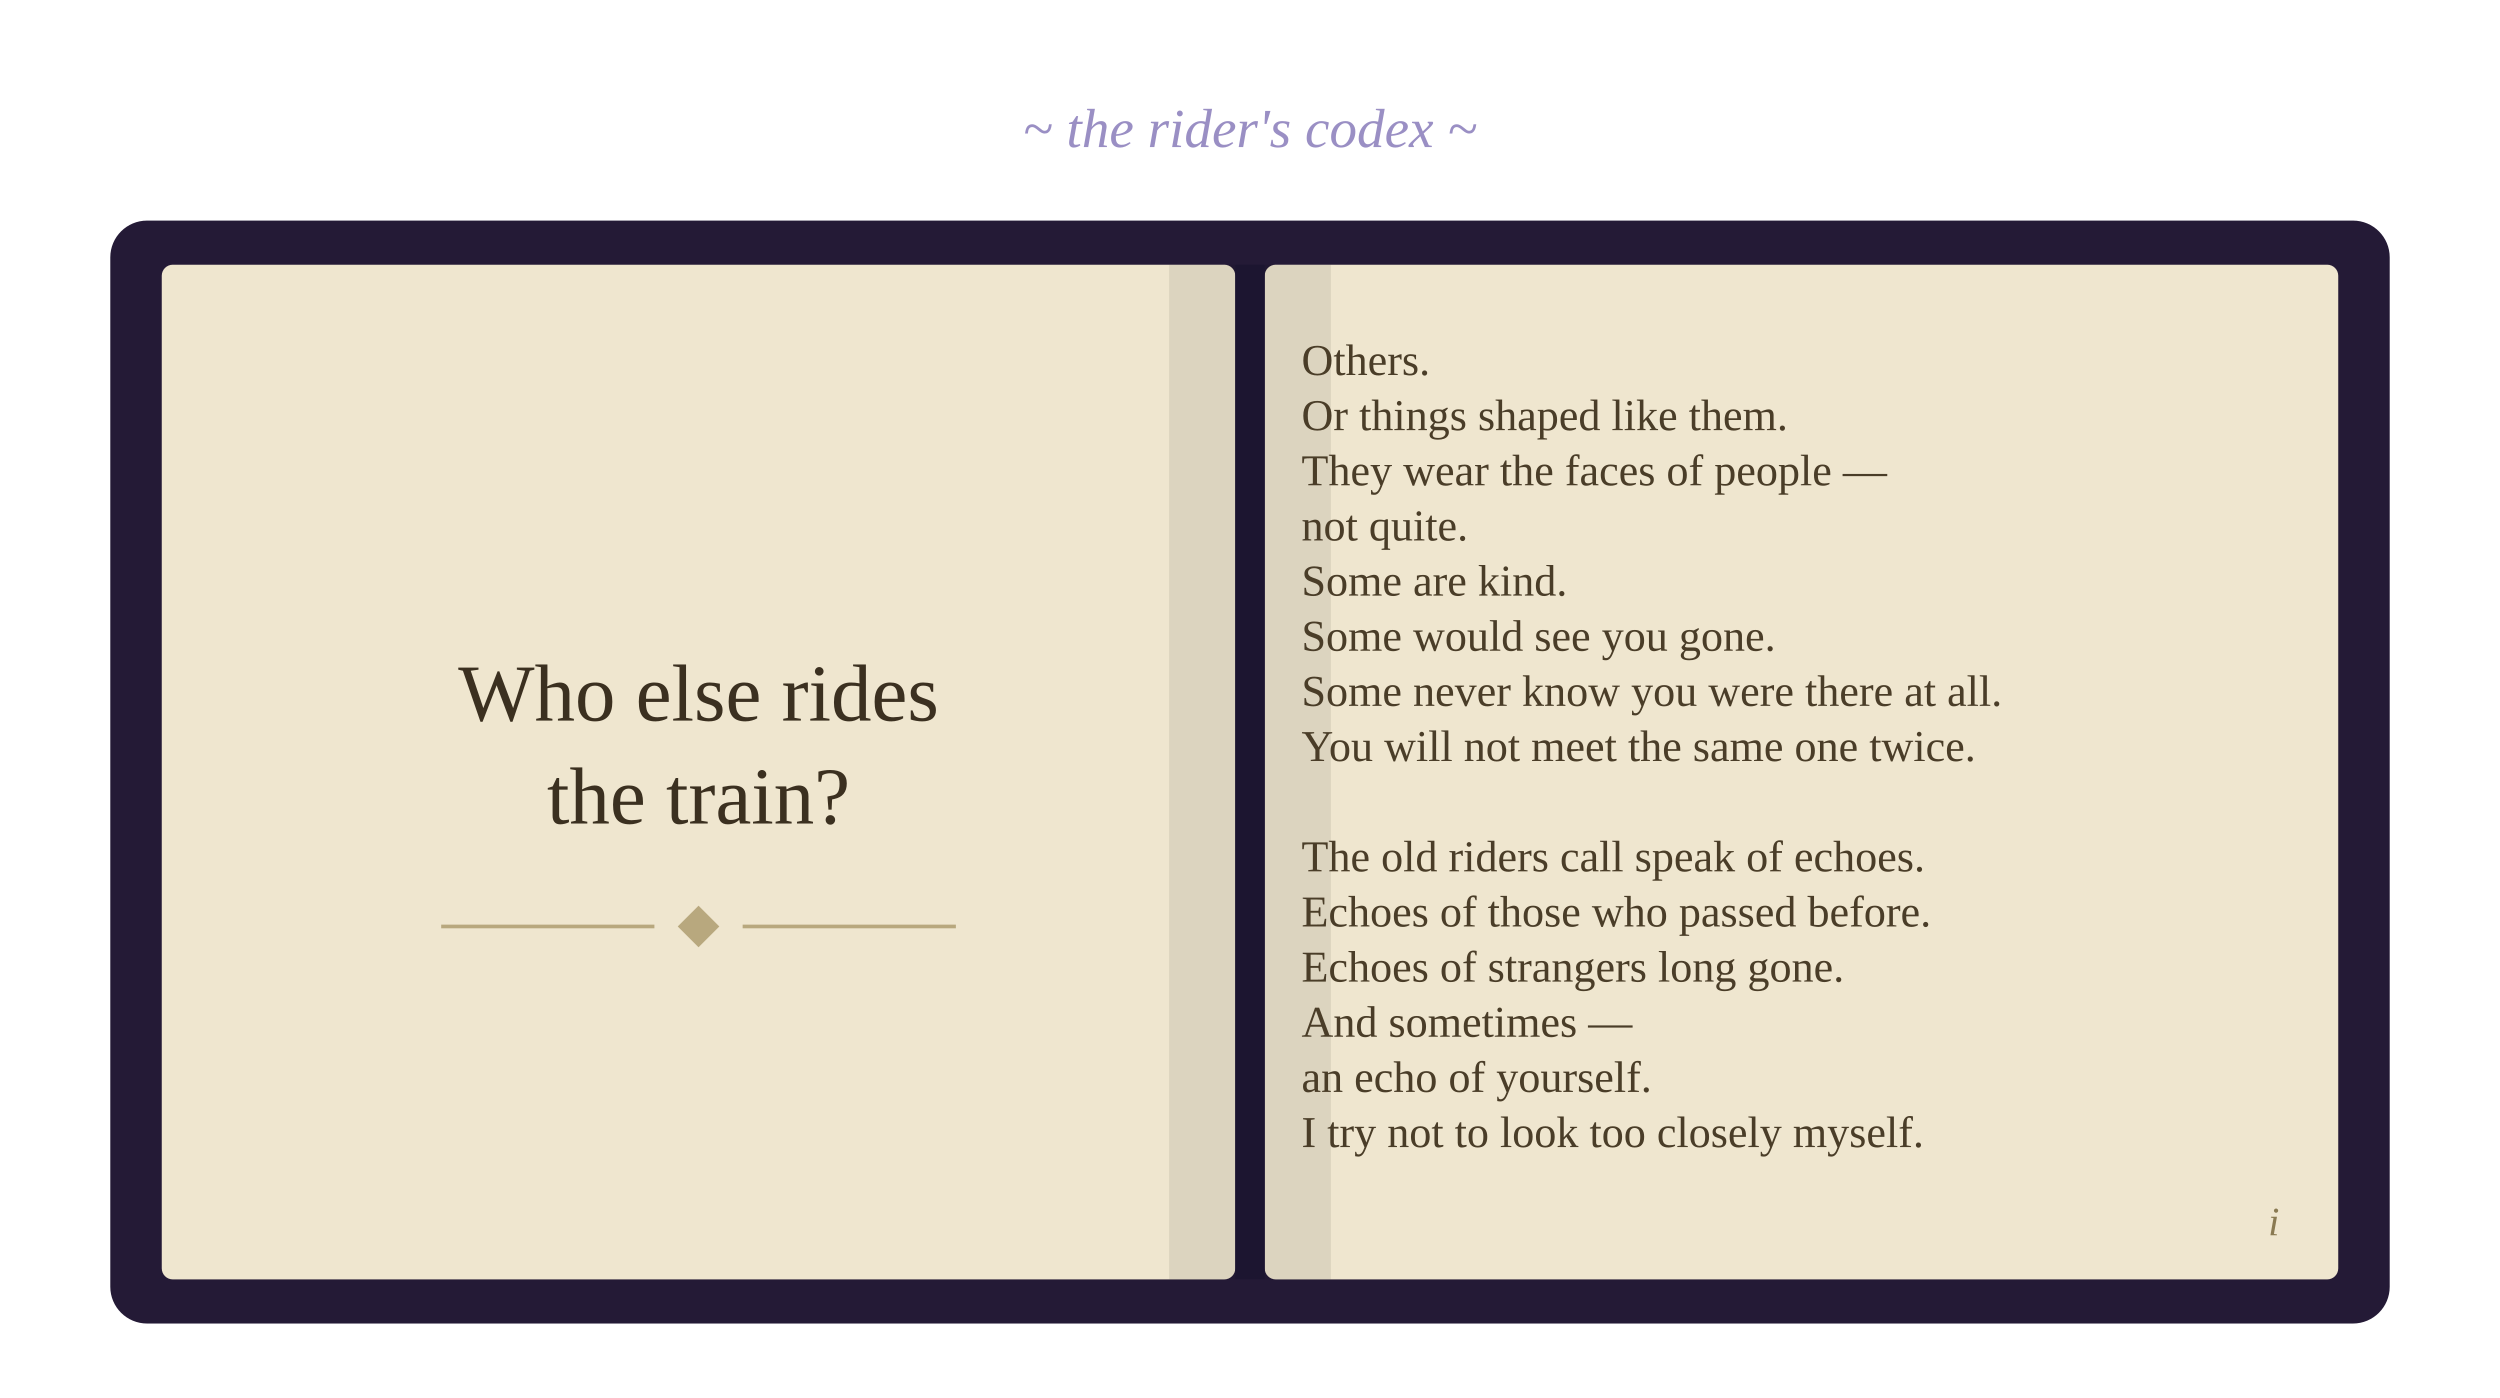
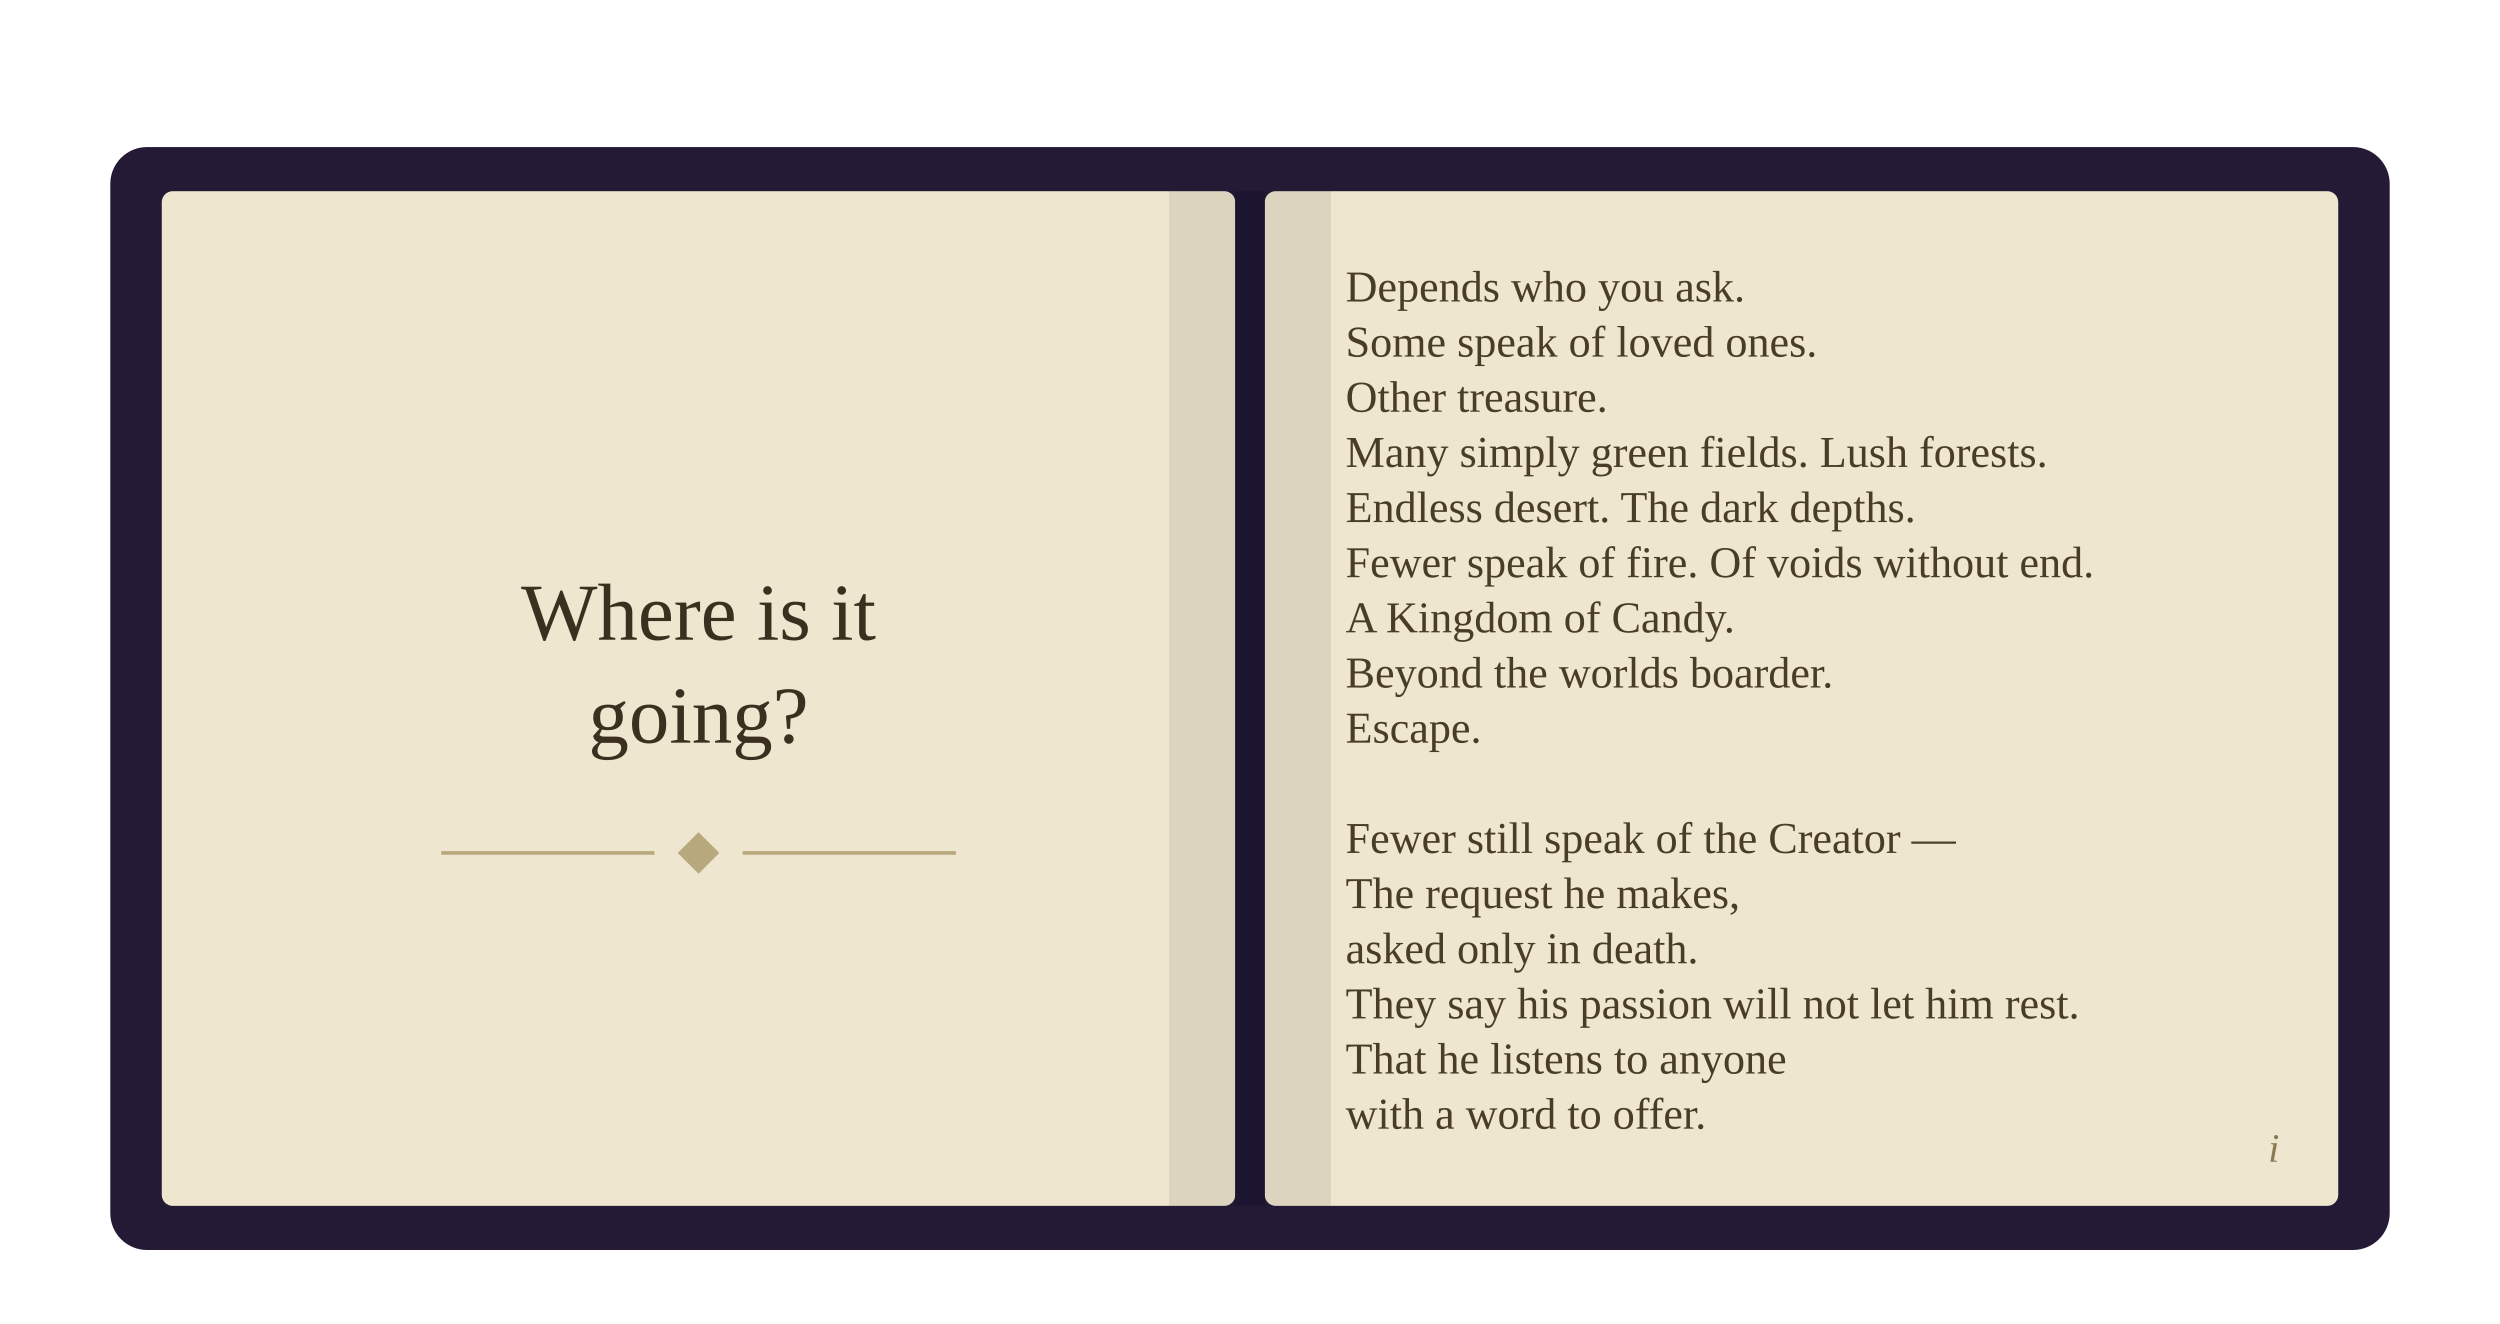
- <svg xmlns="http://www.w3.org/2000/svg" width="100%" viewBox="0 0 680 380" role="img">
-   <text x="340" y="40" text-anchor="middle" font-family="Georgia, 'Times New Roman', serif" font-size="15" font-style="italic" fill="#9a8fc4">~ the rider's codex ~</text>
-   <rect x="30" y="60" width="620" height="300" rx="10" fill="#241a36" />
-   <rect x="44" y="72" width="292" height="276" rx="3" fill="#efe6cf" />
-   <rect x="344" y="72" width="292" height="276" rx="3" fill="#efe6cf" />
-   <rect x="336" y="72" width="8" height="276" fill="#1c1530" />
-   <rect x="318" y="72" width="18" height="276" fill="#000000" opacity="0.08" />
-   <rect x="344" y="72" width="18" height="276" fill="#000000" opacity="0.08" />
-   <text x="190" y="196" text-anchor="middle" font-family="Georgia, 'Times New Roman', serif" font-size="22" font-weight="500" fill="#3b3020">Who else rides</text>
-   <text x="190" y="224" text-anchor="middle" font-family="Georgia, 'Times New Roman', serif" font-size="22" font-weight="500" fill="#3b3020">the train?</text>
-   <line x1="120" y1="252" x2="178" y2="252" stroke="#b8a87e" stroke-width="1" />
-   <rect x="186" y="248" width="8" height="8" fill="#b8a87e" transform="rotate(45 190 252)" />
-   <line x1="202" y1="252" x2="260" y2="252" stroke="#b8a87e" stroke-width="1" />
-   <text x="354" y="102" font-family="Georgia, 'Times New Roman', serif" font-size="12" fill="#4a3d28">Others.</text>
-   <text x="354" y="117" font-family="Georgia, 'Times New Roman', serif" font-size="12" fill="#4a3d28">Or things shaped like them.</text>
-   <text x="354" y="132" font-family="Georgia, 'Times New Roman', serif" font-size="12" fill="#4a3d28">They wear the faces of people —</text>
-   <text x="354" y="147" font-family="Georgia, 'Times New Roman', serif" font-size="12" fill="#4a3d28">not quite.</text>
-   <text x="354" y="162" font-family="Georgia, 'Times New Roman', serif" font-size="12" fill="#4a3d28">Some are kind.</text>
-   <text x="354" y="177" font-family="Georgia, 'Times New Roman', serif" font-size="12" fill="#4a3d28">Some would see you gone.</text>
-   <text x="354" y="192" font-family="Georgia, 'Times New Roman', serif" font-size="12" fill="#4a3d28">Some never know you were there at all.</text>
-   <text x="354" y="207" font-family="Georgia, 'Times New Roman', serif" font-size="12" fill="#4a3d28">You will not meet the same one twice.</text>
-   <text x="354" y="237" font-family="Georgia, 'Times New Roman', serif" font-size="12" fill="#4a3d28">The old riders call speak of echoes.</text>
-   <text x="354" y="252" font-family="Georgia, 'Times New Roman', serif" font-size="12" fill="#4a3d28">Echoes of those who passed before.</text>
-   <text x="354" y="267" font-family="Georgia, 'Times New Roman', serif" font-size="12" fill="#4a3d28">Echoes of strangers long gone.</text>
-   <text x="354" y="282" font-family="Georgia, 'Times New Roman', serif" font-size="12" fill="#4a3d28">And sometimes —</text>
-   <text x="354" y="297" font-family="Georgia, 'Times New Roman', serif" font-size="12" fill="#4a3d28">an echo of yourself.</text>
-   <text x="354" y="312" font-family="Georgia, 'Times New Roman', serif" font-size="12" fill="#4a3d28">I try not to look too closely myself.</text>
-   <text x="620" y="336" text-anchor="end" font-family="Georgia, 'Times New Roman', serif" font-size="11" font-style="italic" fill="#8a7a52">i</text>
+ <svg xmlns="http://www.w3.org/2000/svg" width="100%" viewBox="0 0 680 360" role="img">
+   <rect x="30" y="40" width="620" height="300" rx="10" fill="#241a36" />
+   <rect x="44" y="52" width="292" height="276" rx="3" fill="#efe6cf" />
+   <rect x="344" y="52" width="292" height="276" rx="3" fill="#efe6cf" />
+   <rect x="336" y="52" width="8" height="276" fill="#1c1530" />
+   <rect x="318" y="52" width="18" height="276" fill="#000000" opacity="0.08" />
+   <rect x="344" y="52" width="18" height="276" fill="#000000" opacity="0.08" />
+   <text x="190" y="174" text-anchor="middle" font-family="Georgia, 'Times New Roman', serif" font-size="22" font-weight="500" fill="#3b3020">Where is it</text>
+   <text x="190" y="202" text-anchor="middle" font-family="Georgia, 'Times New Roman', serif" font-size="22" font-weight="500" fill="#3b3020">going?</text>
+   <line x1="120" y1="232" x2="178" y2="232" stroke="#b8a87e" stroke-width="1" />
+   <rect x="186" y="228" width="8" height="8" fill="#b8a87e" transform="rotate(45 190 232)" />
+   <line x1="202" y1="232" x2="260" y2="232" stroke="#b8a87e" stroke-width="1" />
+   <text x="366" y="82" font-family="Georgia, 'Times New Roman', serif" font-size="12" fill="#4a3d28">Depends who you ask.</text>
+   <text x="366" y="97" font-family="Georgia, 'Times New Roman', serif" font-size="12" fill="#4a3d28">Some speak of loved ones.</text>
+   <text x="366" y="112" font-family="Georgia, 'Times New Roman', serif" font-size="12" fill="#4a3d28">Other treasure.</text>
+   <text x="366" y="127" font-family="Georgia, 'Times New Roman', serif" font-size="12" fill="#4a3d28">Many simply green fields. Lush forests.</text>
+   <text x="366" y="142" font-family="Georgia, 'Times New Roman', serif" font-size="12" fill="#4a3d28">Endless desert. The dark depths.</text>
+   <text x="366" y="157" font-family="Georgia, 'Times New Roman', serif" font-size="12" fill="#4a3d28">Fewer speak of fire. Of voids without end.</text>
+   <text x="366" y="172" font-family="Georgia, 'Times New Roman', serif" font-size="12" fill="#4a3d28">A Kingdom of Candy.</text>
+   <text x="366" y="187" font-family="Georgia, 'Times New Roman', serif" font-size="12" fill="#4a3d28">Beyond the worlds boarder.</text>
+   <text x="366" y="202" font-family="Georgia, 'Times New Roman', serif" font-size="12" fill="#4a3d28">Escape.</text>
+   <text x="366" y="232" font-family="Georgia, 'Times New Roman', serif" font-size="12" fill="#4a3d28">Fewer still speak of the Creator —</text>
+   <text x="366" y="247" font-family="Georgia, 'Times New Roman', serif" font-size="12" fill="#4a3d28">The request he makes,</text>
+   <text x="366" y="262" font-family="Georgia, 'Times New Roman', serif" font-size="12" fill="#4a3d28">asked only in death.</text>
+   <text x="366" y="277" font-family="Georgia, 'Times New Roman', serif" font-size="12" fill="#4a3d28">They say his passion will not let him rest.</text>
+   <text x="366" y="292" font-family="Georgia, 'Times New Roman', serif" font-size="12" fill="#4a3d28">That he listens to anyone</text>
+   <text x="366" y="307" font-family="Georgia, 'Times New Roman', serif" font-size="12" fill="#4a3d28">with a word to offer.</text>
+   <text x="620" y="316" text-anchor="end" font-family="Georgia, 'Times New Roman', serif" font-size="11" font-style="italic" fill="#8a7a52">i</text>
</svg>
